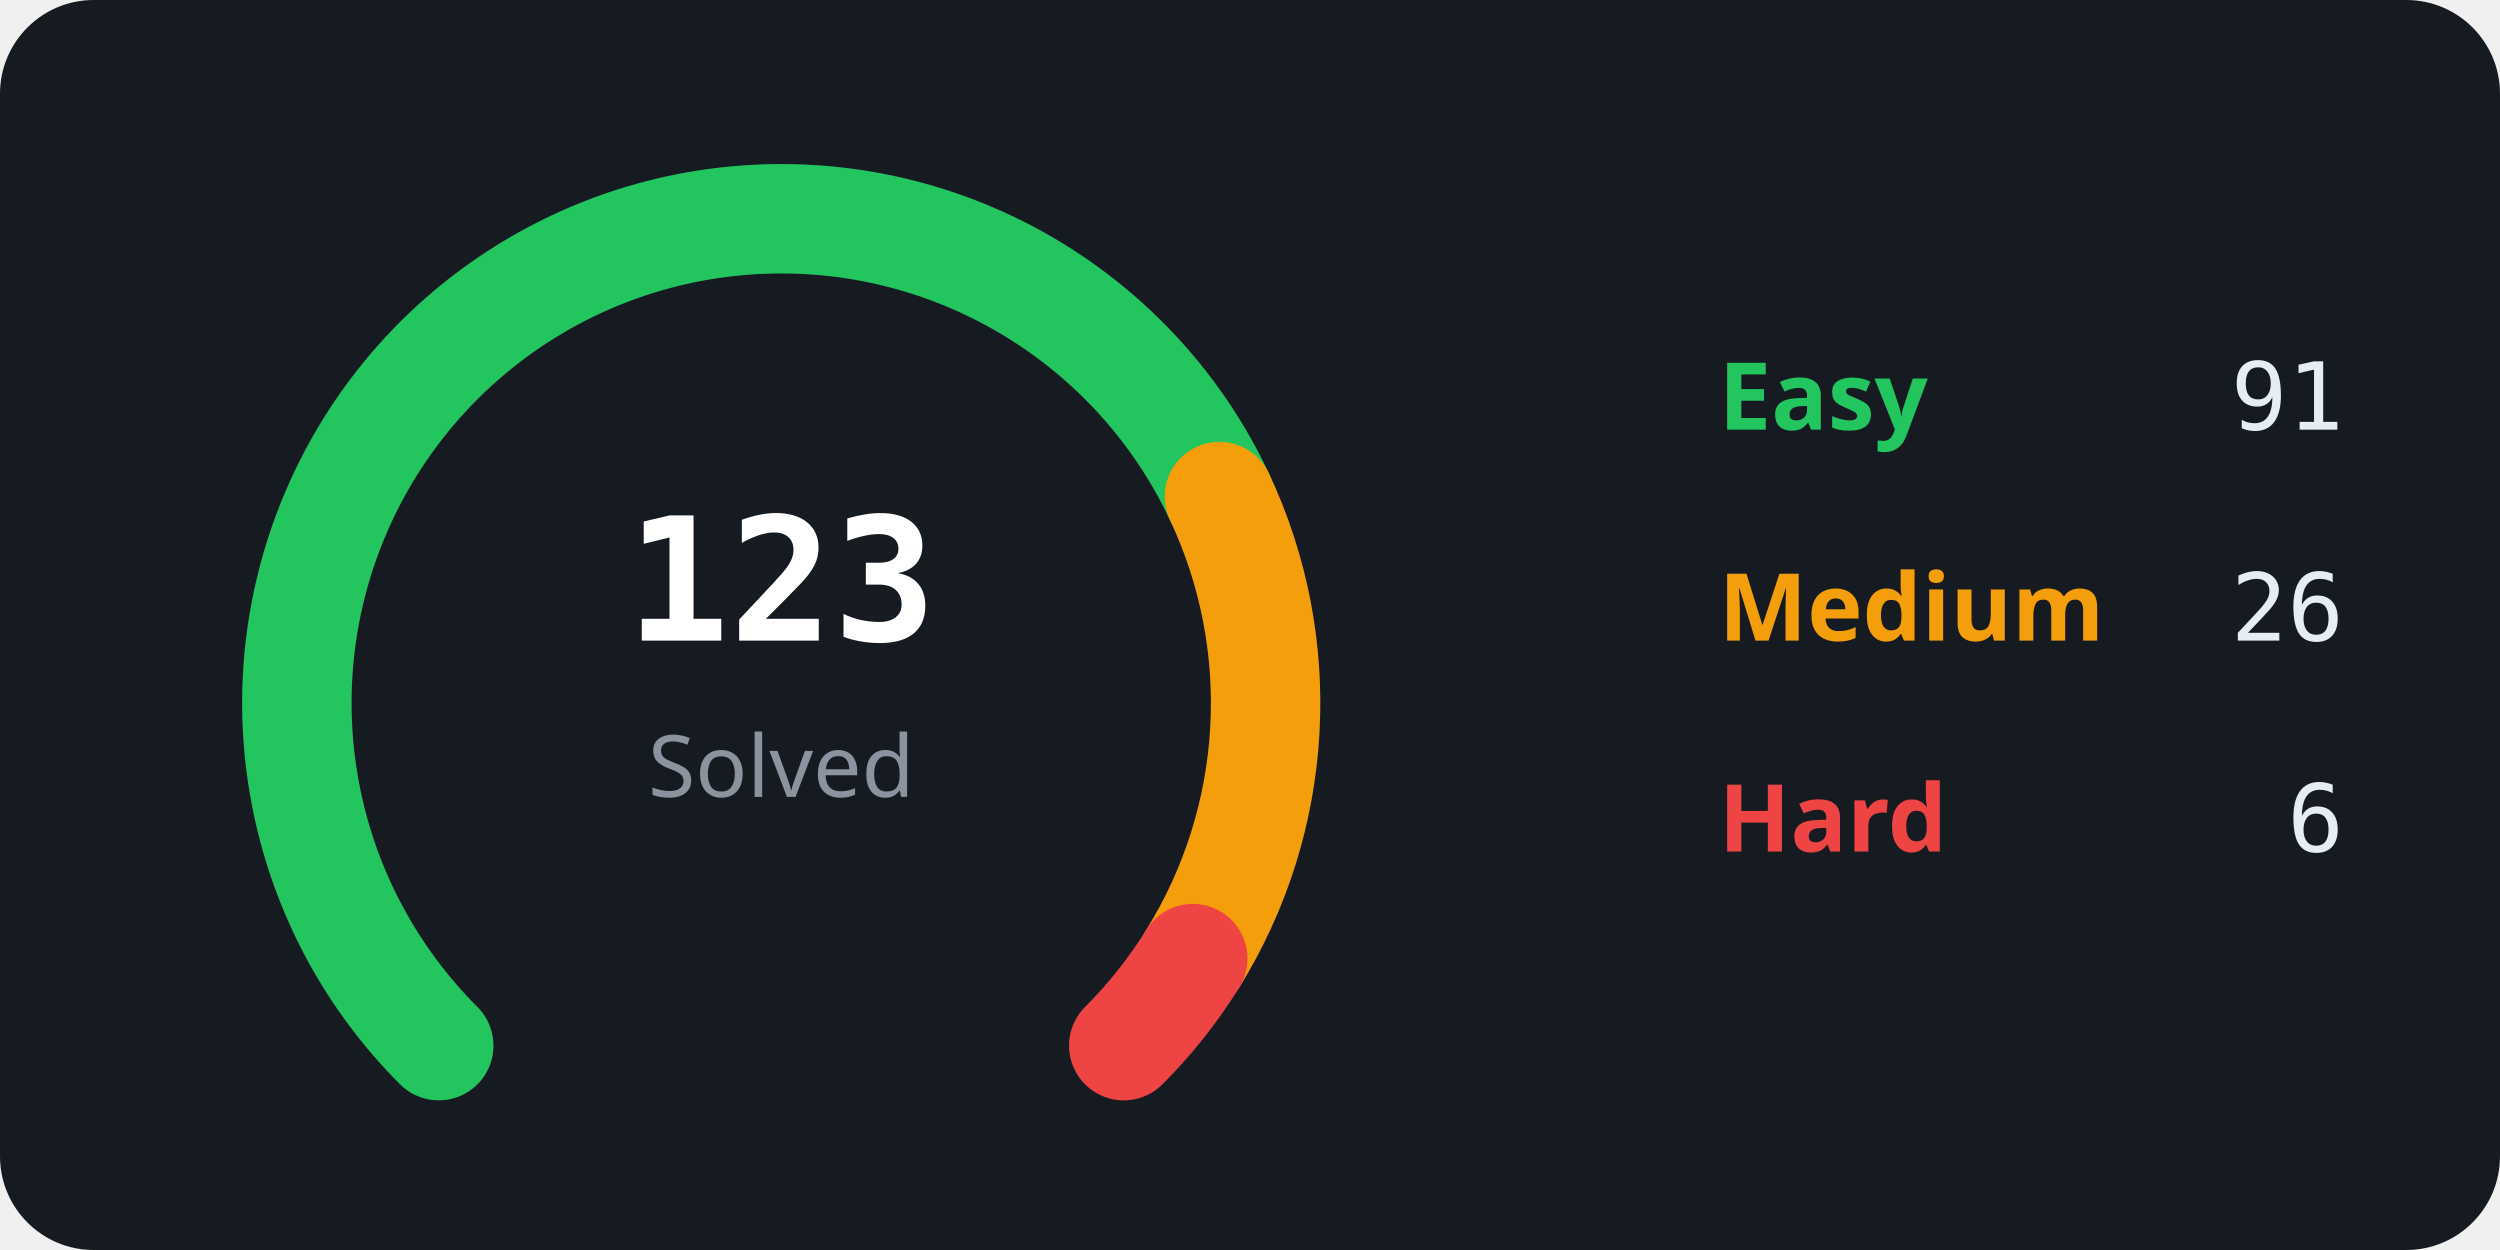
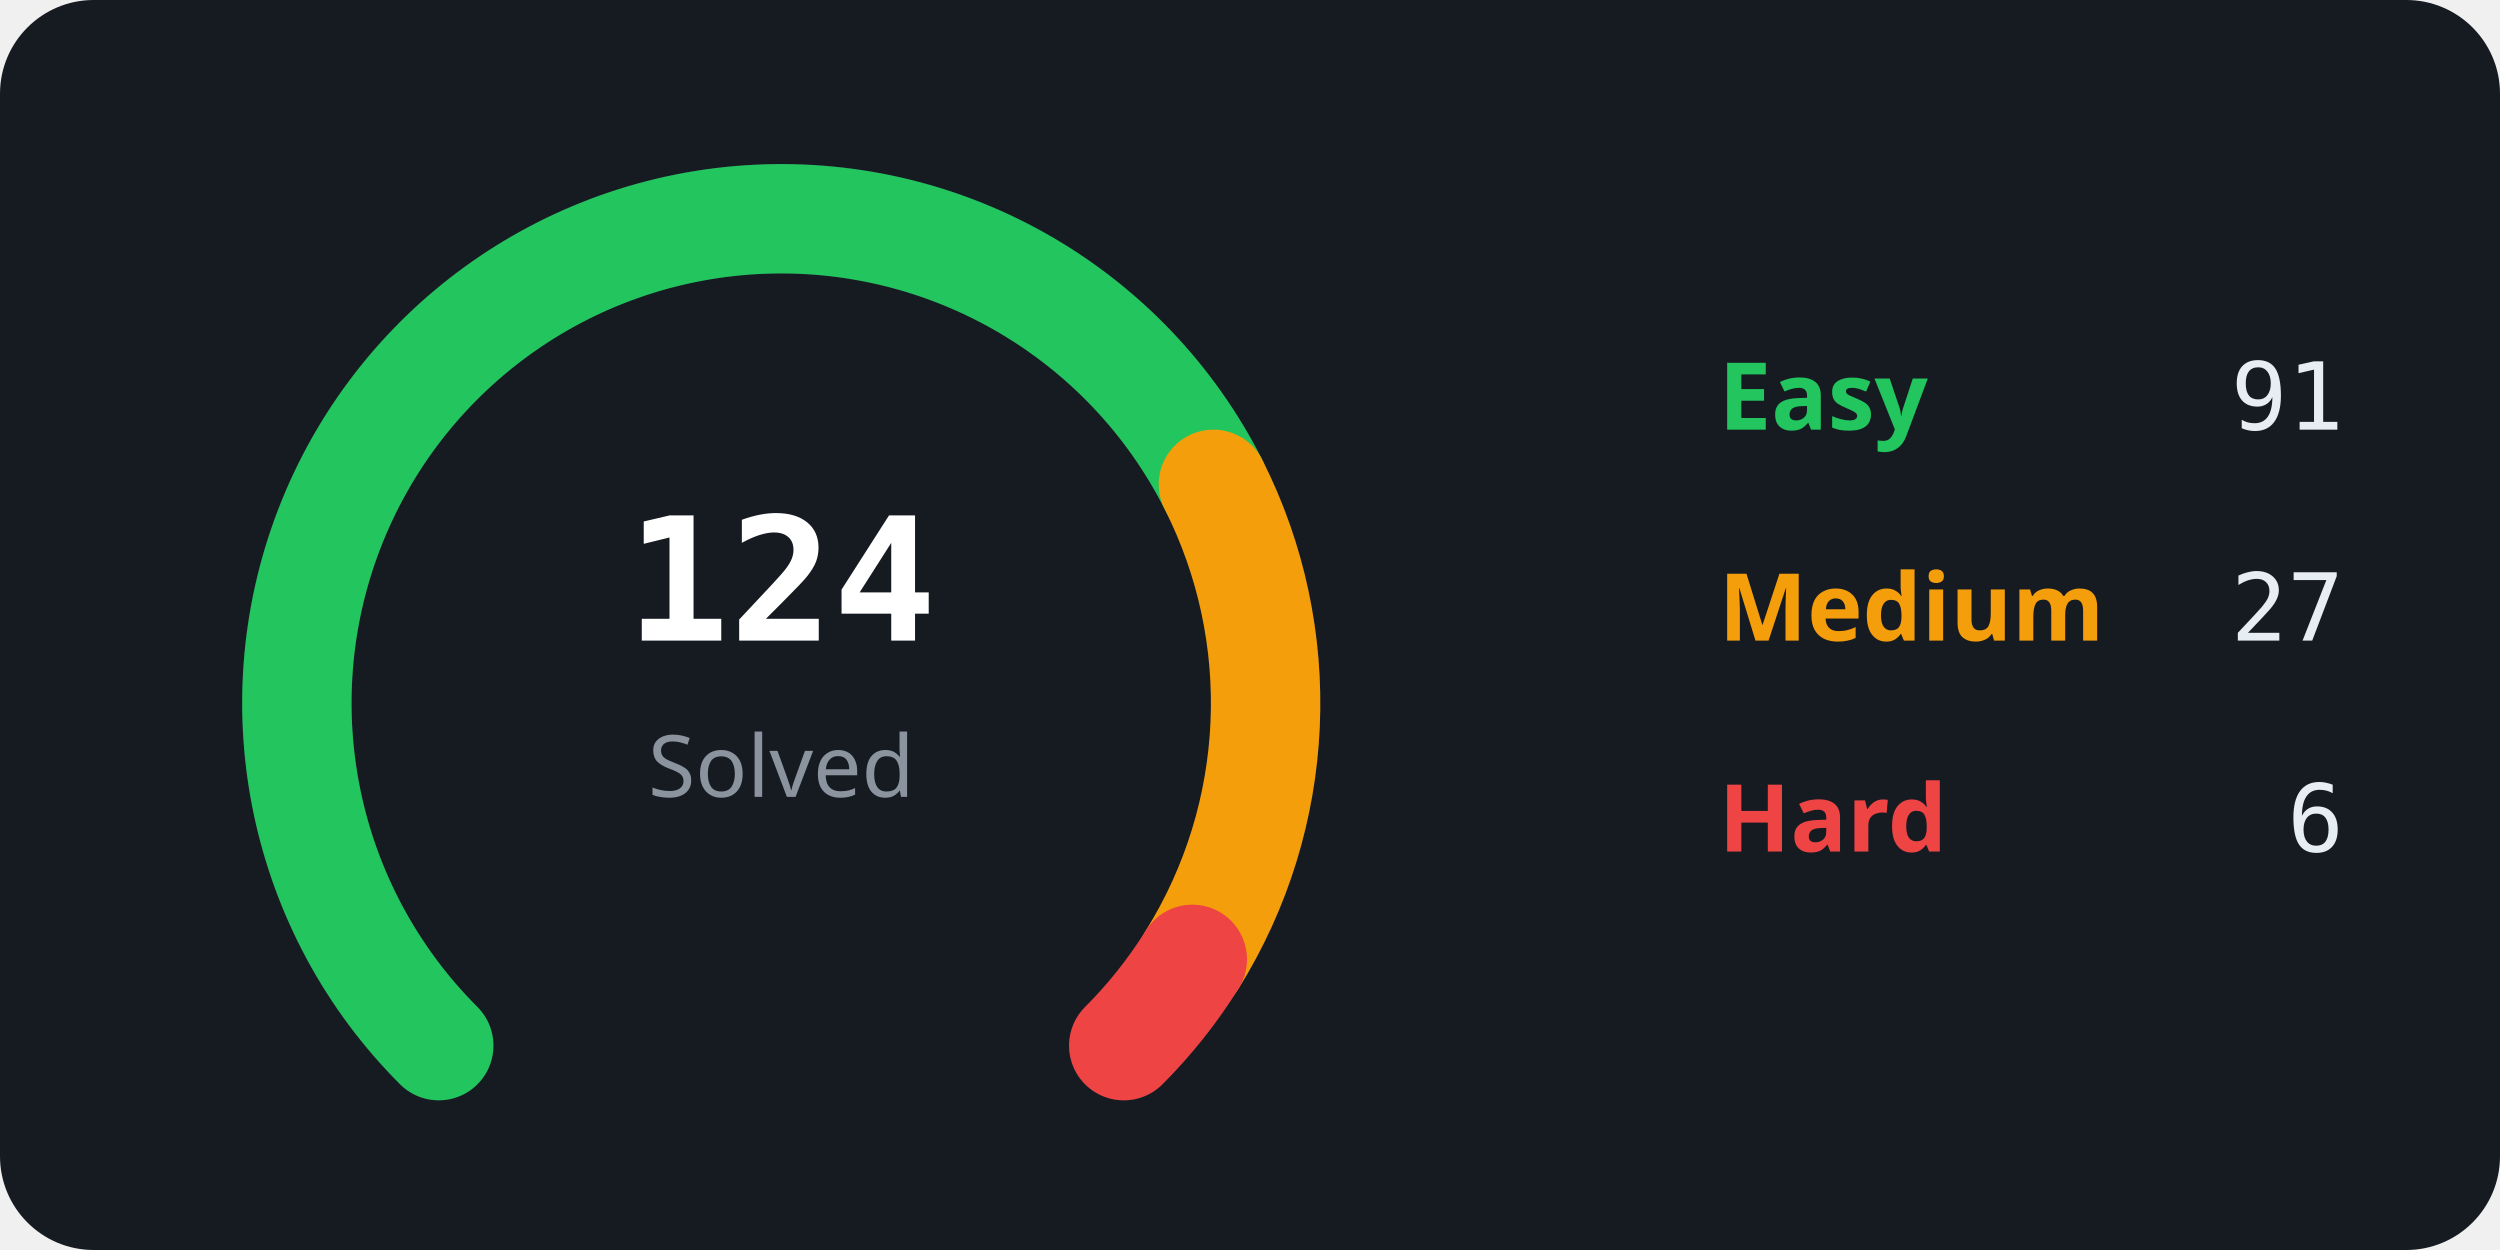
<svg xmlns="http://www.w3.org/2000/svg" width="320" height="160" viewBox="0 0 320 160">
  <rect width="320" height="160" rx="12" fill="#161b22" />
  <path d="M 56.159,133.841 A 62,62 0 1,1 143.841,133.841" stroke="#2d2d3d" stroke-width="14" fill="none" stroke-linecap="round" />
-   <path d="M 56.159,133.841 A 62,62 0 1,1 156.079,63.559" stroke="#22c55e" stroke-width="14" fill="none" stroke-linecap="round" />
-   <path d="M 156.079,63.559 A 62,62 0 0,1 152.677,122.698" stroke="#f59e0b" stroke-width="14" fill="none" stroke-linecap="round" />
-   <path d="M 152.677,122.698 A 62,62 0 0,1 143.841,133.841" stroke="#ef4444" stroke-width="14" fill="none" stroke-linecap="round" />
-   <text x="100" y="82" text-anchor="middle" fill="white" font-size="22" font-weight="bold" font-family="monospace">123</text>
+   <path d="M 56.159,133.841 A 62,62 0 1,1 155.314,61.993" stroke="#22c55e" stroke-width="14" fill="none" stroke-linecap="round" />
+   <path d="M 155.314,61.993 A 62,62 0 0,1 152.616,122.796" stroke="#f59e0b" stroke-width="14" fill="none" stroke-linecap="round" />
+   <path d="M 152.616,122.796 A 62,62 0 0,1 143.841,133.841" stroke="#ef4444" stroke-width="14" fill="none" stroke-linecap="round" />
+   <text x="100" y="82" text-anchor="middle" fill="white" font-size="22" font-weight="bold" font-family="monospace">124</text>
  <text x="100" y="102" text-anchor="middle" fill="#8b949e" font-size="11" font-family="sans-serif">Solved</text>
  <text x="220" y="55" fill="#22c55e" font-size="12" font-weight="bold" font-family="sans-serif">Easy</text>
  <text x="300" y="55" fill="#e6edf3" font-size="12" font-family="monospace" text-anchor="end">91</text>
  <text x="220" y="82" fill="#f59e0b" font-size="12" font-weight="bold" font-family="sans-serif">Medium</text>
-   <text x="300" y="82" fill="#e6edf3" font-size="12" font-family="monospace" text-anchor="end">26</text>
+   <text x="300" y="82" fill="#e6edf3" font-size="12" font-family="monospace" text-anchor="end">27</text>
  <text x="220" y="109" fill="#ef4444" font-size="12" font-weight="bold" font-family="sans-serif">Hard</text>
  <text x="300" y="109" fill="#e6edf3" font-size="12" font-family="monospace" text-anchor="end">6</text>
</svg>
